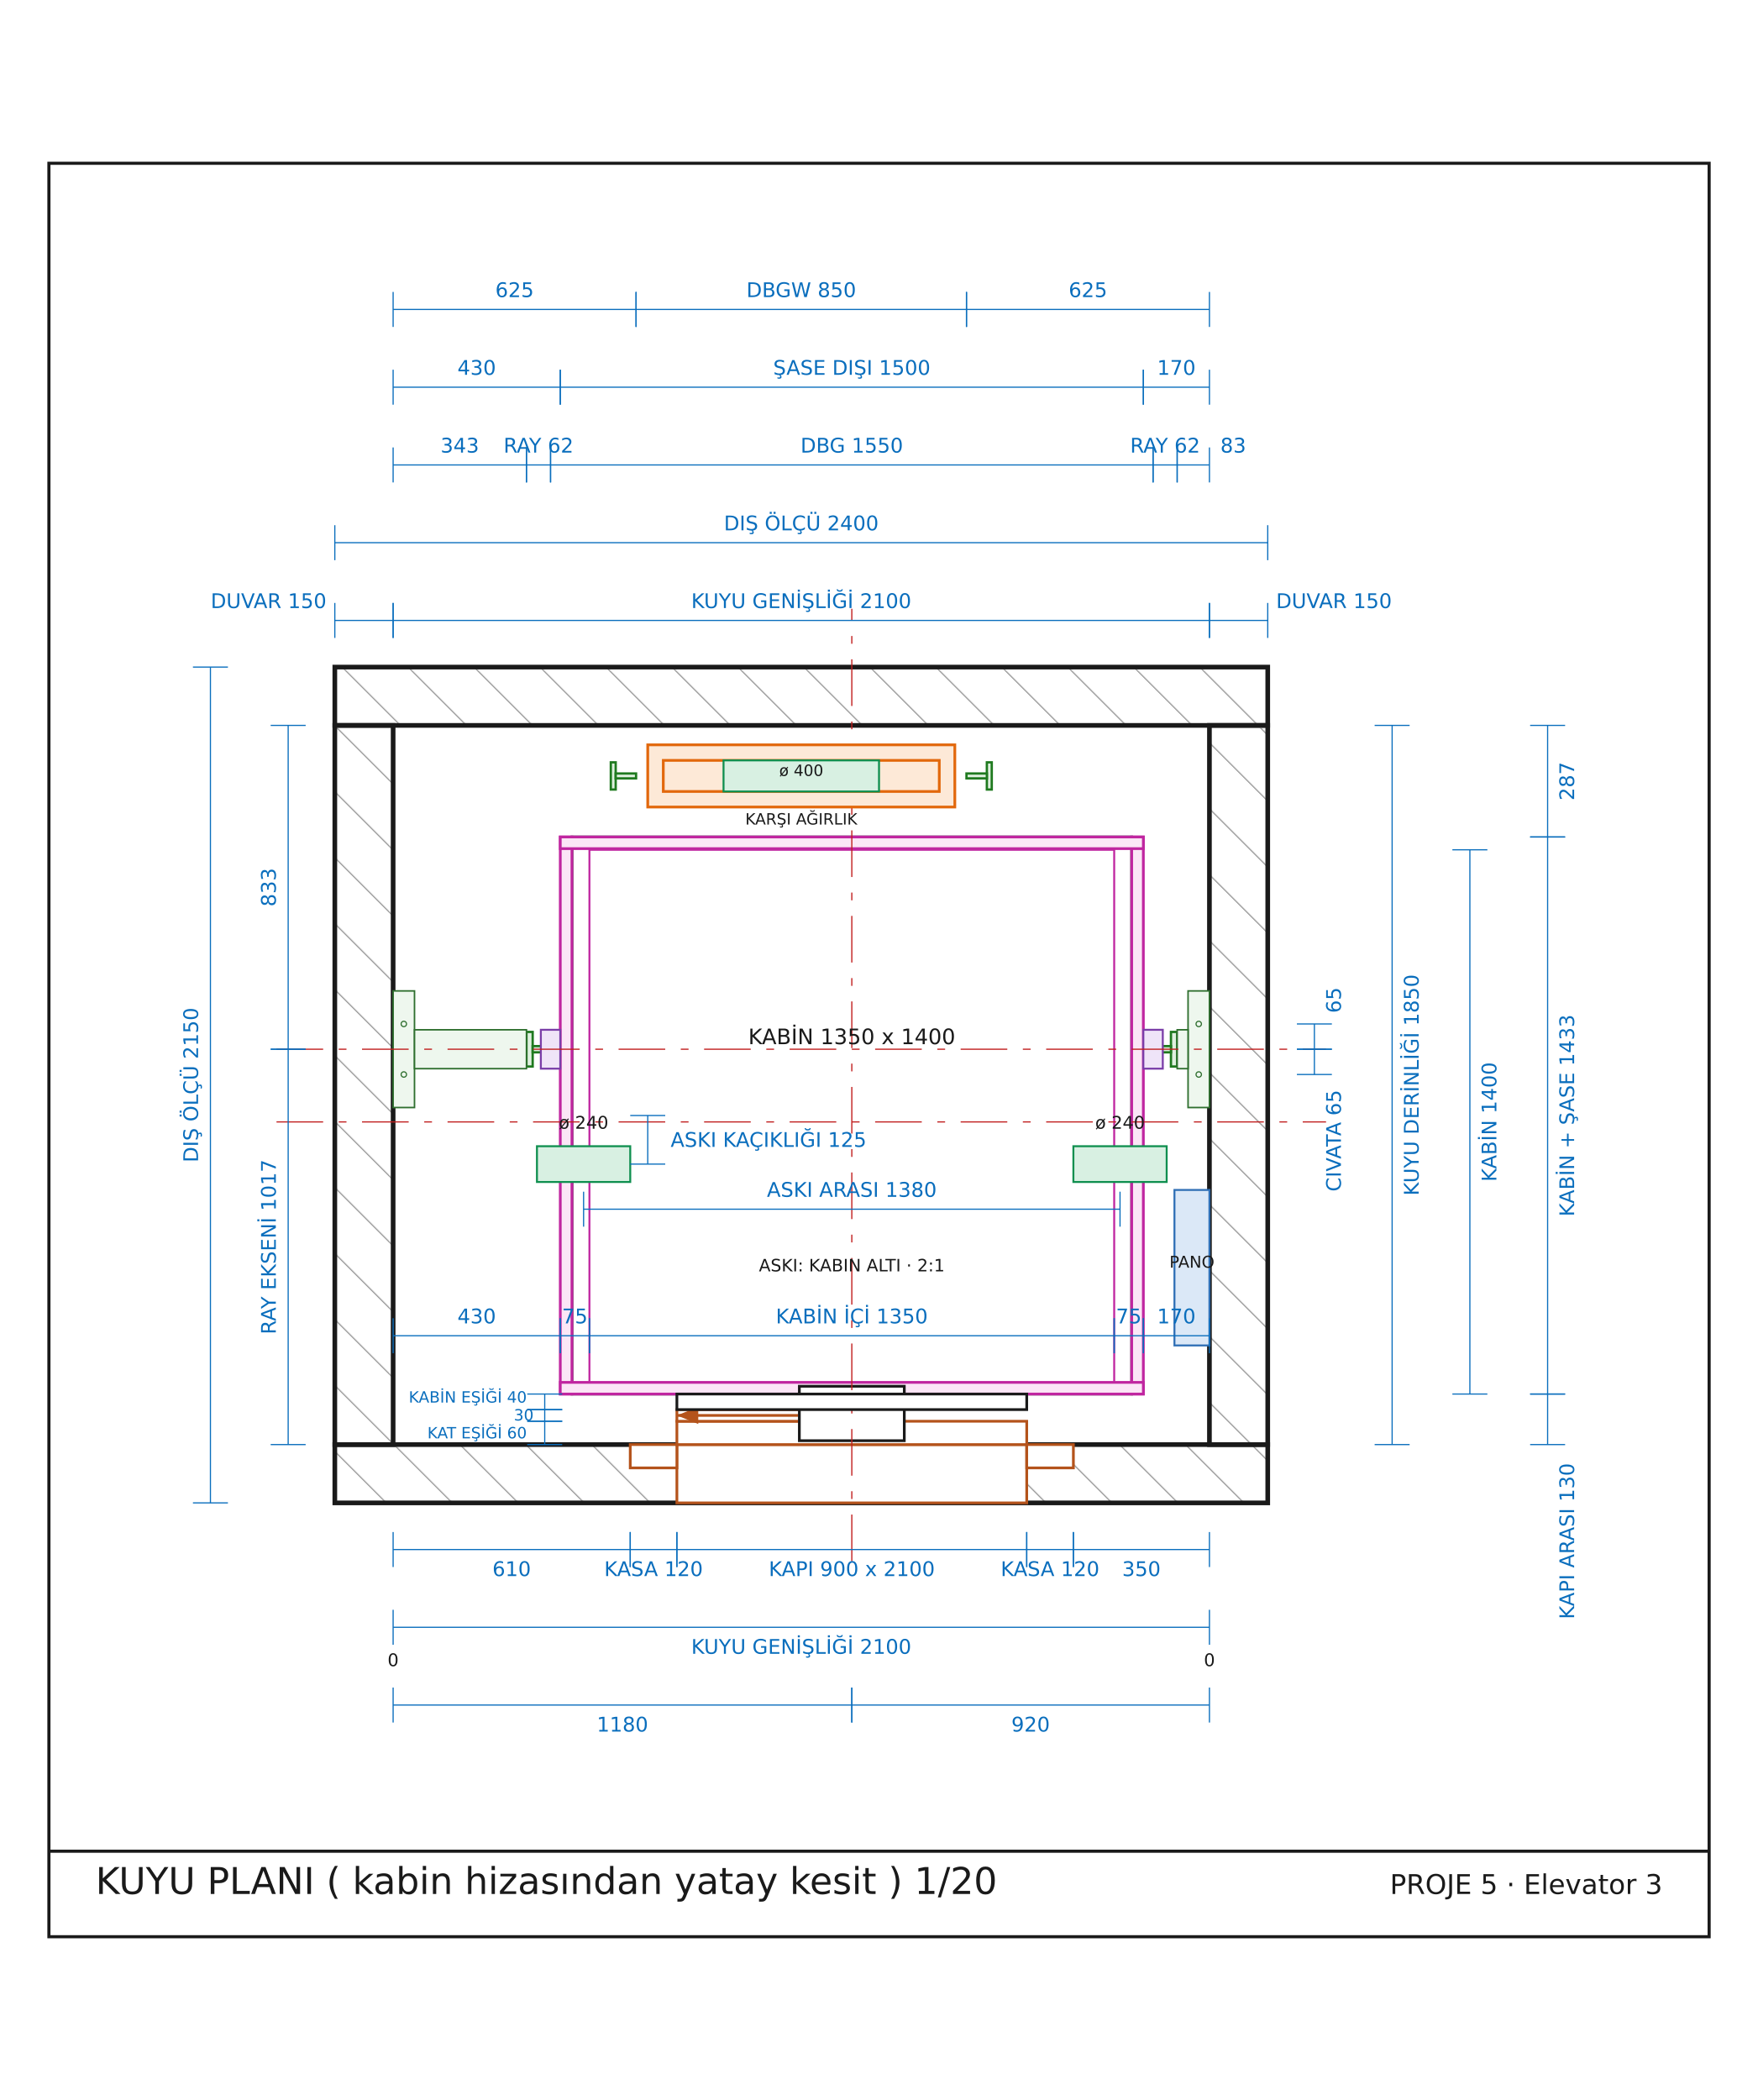
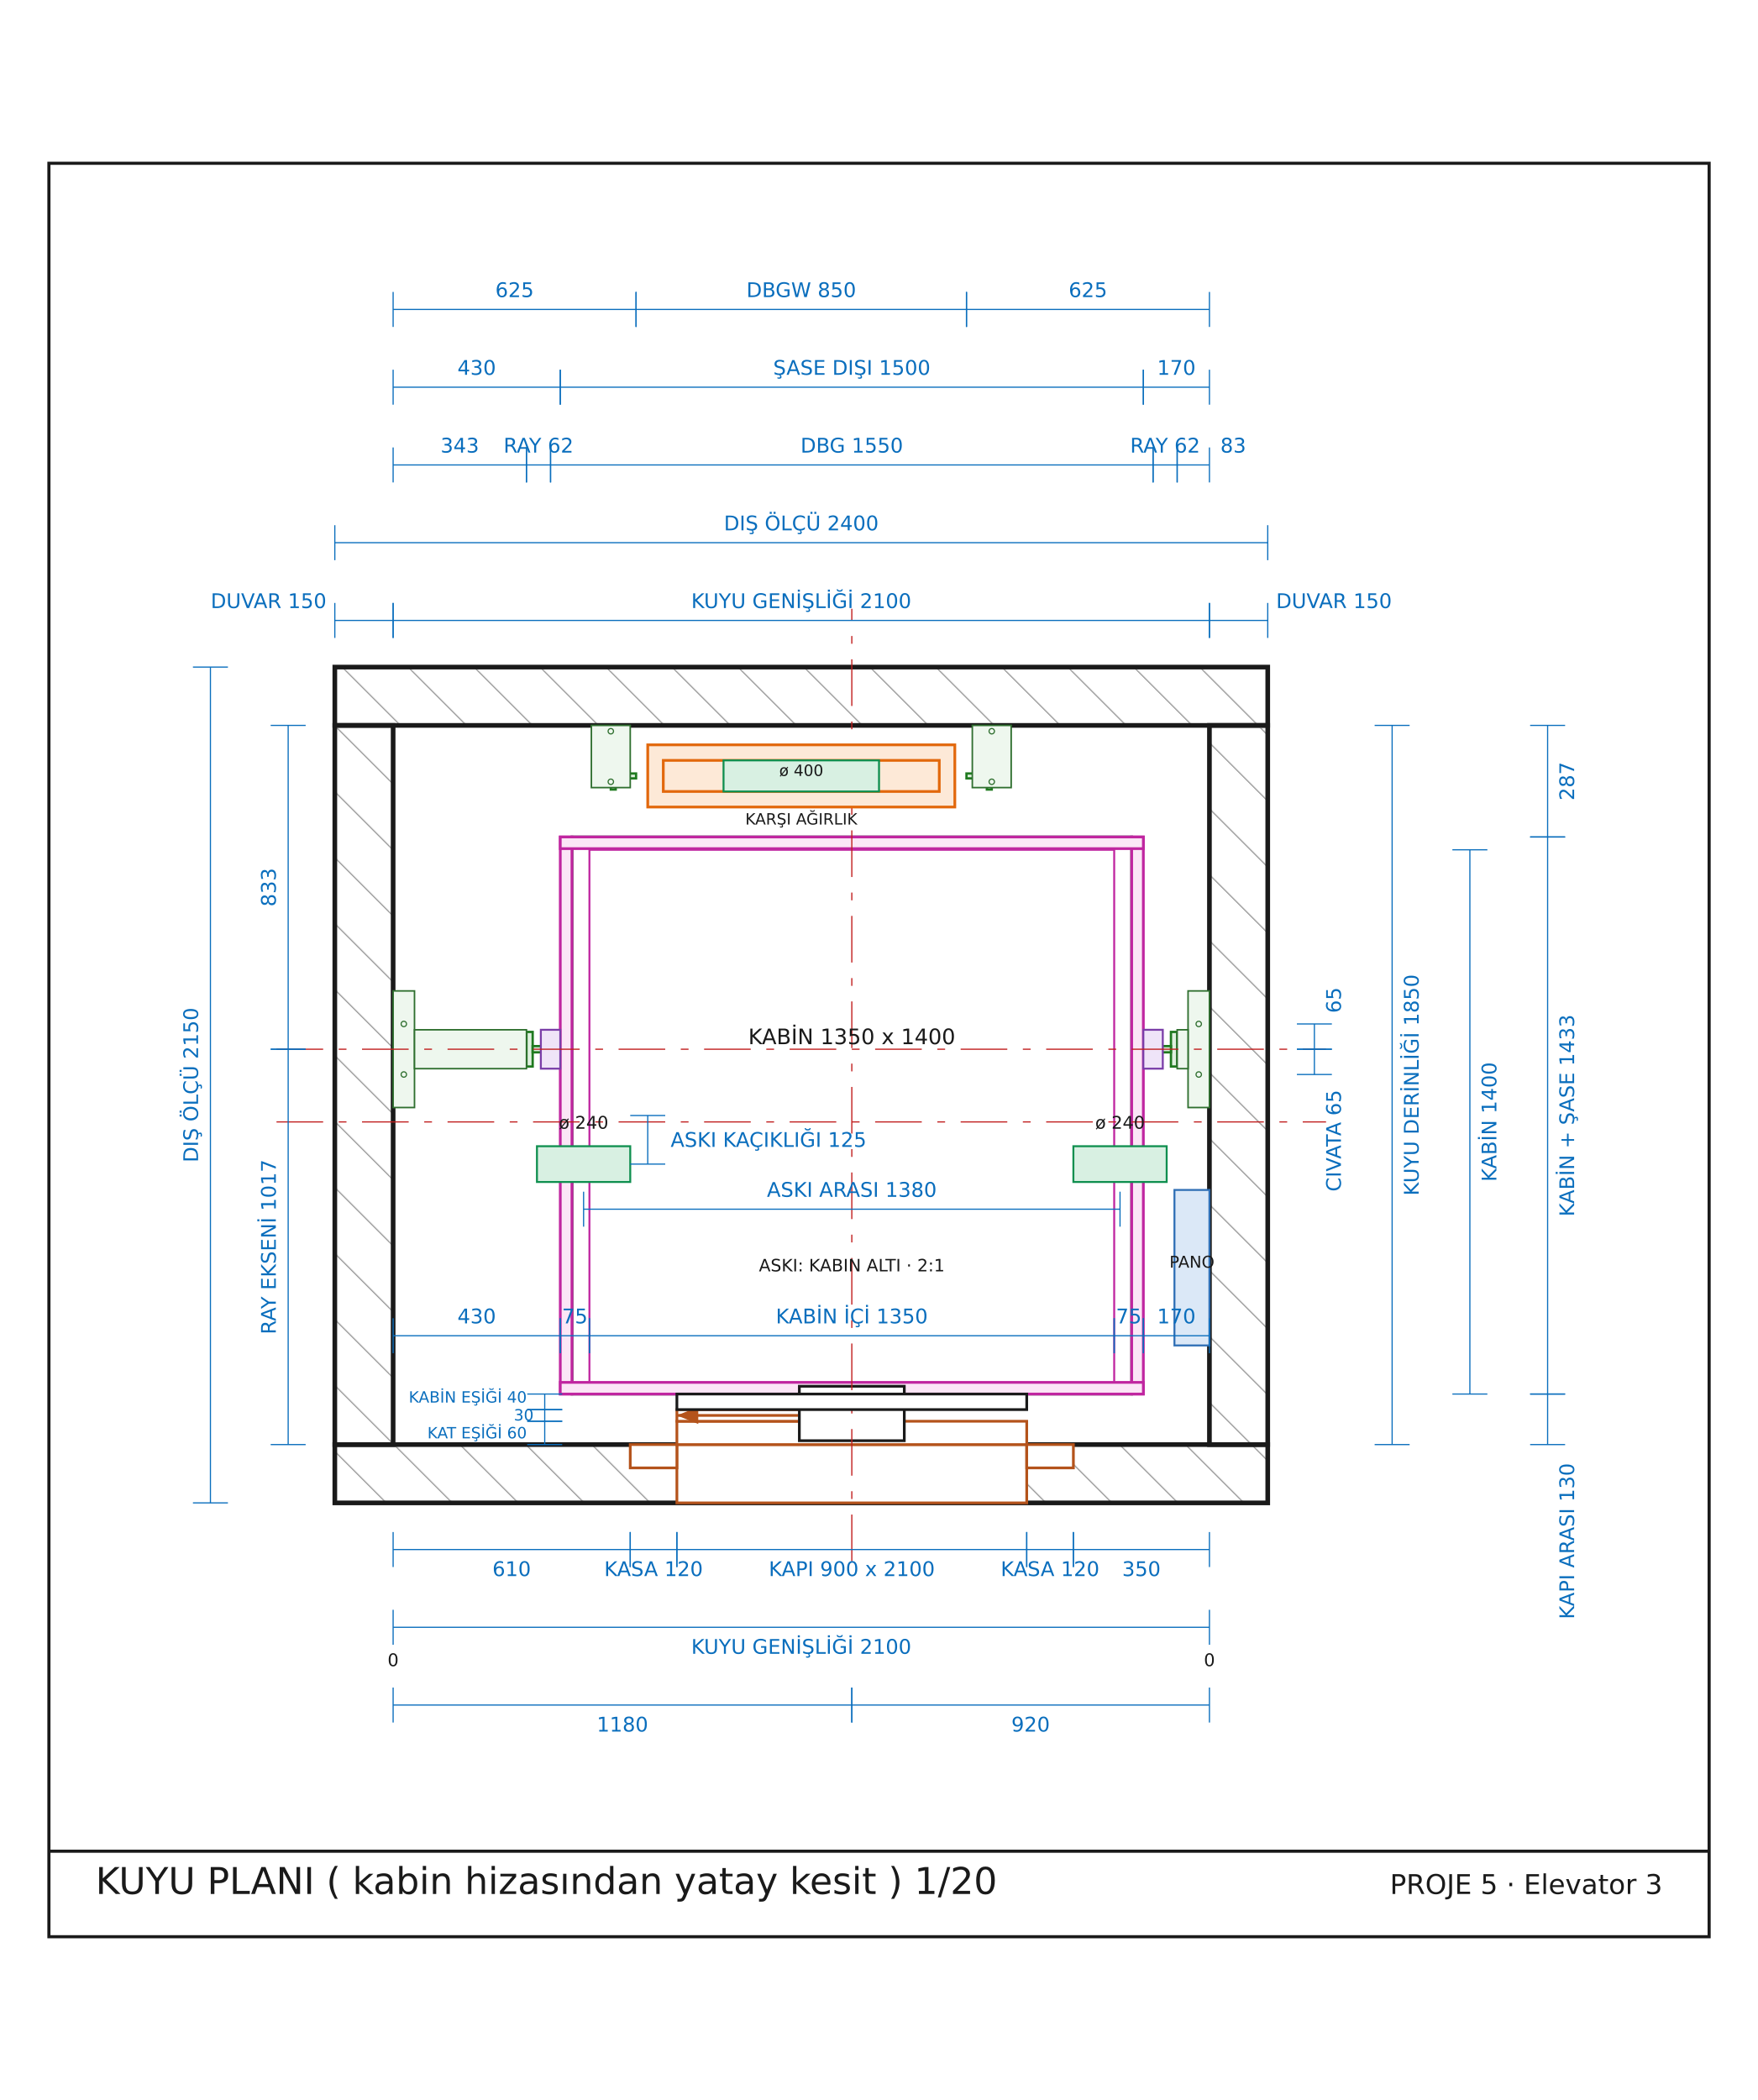
<svg xmlns="http://www.w3.org/2000/svg" viewBox="-1006 -3716 4511 5402" width="226mm" height="270mm">
  <defs>
    <pattern id="tarama" width="120" height="120" patternUnits="userSpaceOnUse" patternTransform="rotate(45)">
      <line x1="0" y1="0" x2="0" y2="120" stroke="#9a9a9a" stroke-width="6" />
    </pattern>
    <pattern id="tugla" width="240" height="120" patternUnits="userSpaceOnUse">
      <rect width="240" height="120" fill="#fdf3ee" />
      <path d="M0 0 H240 M0 60 H240 M120 0 V60 M0 60 V120 M240 60 V120" stroke="#c08a6a" stroke-width="5" fill="none" />
    </pattern>
  </defs>
  <rect x="-100000" y="-100000" width="200000" height="200000" fill="#ffffff" />
  <g transform="scale(1,-1)">
    <rect x="-150.0" y="-150.0" width="2400.0" height="150.0" fill="url(#tarama)" stroke="none" />
    <rect x="-150.0" y="-150.0" width="2400.0" height="150.0" fill="none" stroke="#1a1a1a" stroke-width="12" />
    <rect x="-150.0" y="1850.0" width="2400.0" height="150.0" fill="url(#tarama)" stroke="none" />
    <rect x="-150.0" y="1850.0" width="2400.0" height="150.0" fill="none" stroke="#1a1a1a" stroke-width="12" />
    <rect x="-150.0" y="0.0" width="150.0" height="1850.0" fill="url(#tarama)" stroke="none" />
    <rect x="-150.0" y="0.0" width="150.0" height="1850.0" fill="none" stroke="#1a1a1a" stroke-width="12" />
    <rect x="2100.0" y="0.0" width="150.0" height="1850.0" fill="url(#tarama)" stroke="none" />
    <rect x="2100.0" y="0.0" width="150.0" height="1850.0" fill="none" stroke="#1a1a1a" stroke-width="12" />
    <rect x="0.0" y="0.0" width="2100.0" height="1850.0" fill="none" stroke="#1a1a1a" stroke-width="6" />
    <rect x="730.0" y="-150.0" width="900.0" height="150.0" fill="#ffffff" stroke="#b4531b" stroke-width="7" />
    <rect x="610.0" y="-60.0" width="120.0" height="60.0" fill="#ffffff" stroke="#b4531b" stroke-width="7" />
    <rect x="1630.0" y="-60.0" width="120.0" height="60.0" fill="#ffffff" stroke="#b4531b" stroke-width="7" />
    <rect x="730.0" y="0.0" width="900.0" height="60.0" fill="#ffffff" stroke="#b4531b" stroke-width="7" />
    <rect x="730.0" y="60.0" width="450.0" height="30.0" fill="#ffffff" stroke="#b4531b" stroke-width="7" />
    <rect x="1180.0" y="110.0" width="450.0" height="30.0" fill="#ffffff" stroke="#b4531b" stroke-width="7" />
    <line x1="1045.0" y1="75.0" x2="730.0" y2="75.0" stroke="#b4531b" stroke-width="7" />
    <polygon points="730.0,75.0 785.0,53.0 785.0,97.0" fill="#b4531b" />
    <rect x="460.0" y="130.0" width="1440.0" height="1433.0" fill="#ffffff" stroke="#1a1a1a" stroke-width="7" />
    <rect x="505.0" y="130.0" width="1350.0" height="1400.0" fill="none" stroke="#c026a0" stroke-width="5" />
    <rect x="430.0" y="130.0" width="30.0" height="1433.0" fill="#fbe6f6" stroke="#c026a0" stroke-width="7" />
    <rect x="1900.0" y="130.0" width="30.0" height="1433.0" fill="#fbe6f6" stroke="#c026a0" stroke-width="7" />
    <rect x="430.0" y="130.0" width="1500.0" height="30.0" fill="#fbe6f6" stroke="#c026a0" stroke-width="7" />
    <rect x="430.0" y="1533.0" width="1500.0" height="30.0" fill="#fbe6f6" stroke="#c026a0" stroke-width="7" />
    <rect x="1045.0" y="10.0" width="270.0" height="140.0" fill="#ffffff" stroke="#1a1a1a" stroke-width="7" />
    <line x1="1180.0" y1="-300.0" x2="1180.0" y2="2150.0" stroke="#c01c1c" stroke-width="3" stroke-dasharray="120 40 20 40" />
    <line x1="-300.0" y1="830.0" x2="2400.0" y2="830.0" stroke="#c01c1c" stroke-width="3" stroke-dasharray="120 40 20 40" />
    <rect x="343.0" y="972.5" width="16.0" height="89.0" fill="#dff0df" stroke="#1f7a1f" stroke-width="6" />
    <rect x="359.0" y="1009.0" width="46.0" height="16.0" fill="#dff0df" stroke="#1f7a1f" stroke-width="6" />
    <rect x="0.0" y="867.0" width="55.0" height="300.0" fill="#eef7ee" stroke="#2f6f2f" stroke-width="4" />
    <circle cx="27.5" cy="952.0" r="7.0" fill="none" stroke="#2f6f2f" stroke-width="3" />
    <circle cx="27.5" cy="1082.0" r="7.0" fill="none" stroke="#2f6f2f" stroke-width="3" />
    <rect x="55.0" y="967.0" width="288.0" height="100.0" fill="#eef7ee" stroke="#2f6f2f" stroke-width="4" />
    <rect x="380.0" y="967.0" width="50.0" height="100.0" fill="#efe4f8" stroke="#7a3ea8" stroke-width="5" />
    <rect x="2001.0" y="972.5" width="16.0" height="89.0" fill="#dff0df" stroke="#1f7a1f" stroke-width="6" />
    <rect x="1955.0" y="1009.0" width="46.0" height="16.0" fill="#dff0df" stroke="#1f7a1f" stroke-width="6" />
    <rect x="2045.0" y="867.0" width="55.0" height="300.0" fill="#eef7ee" stroke="#2f6f2f" stroke-width="4" />
    <circle cx="2072.5" cy="952.0" r="7.0" fill="none" stroke="#2f6f2f" stroke-width="3" />
    <circle cx="2072.5" cy="1082.0" r="7.0" fill="none" stroke="#2f6f2f" stroke-width="3" />
    <rect x="2017.0" y="967.0" width="28.0" height="100.0" fill="#eef7ee" stroke="#2f6f2f" stroke-width="4" />
    <rect x="1930.0" y="967.0" width="50.0" height="100.0" fill="#efe4f8" stroke="#7a3ea8" stroke-width="5" />
    <line x1="-300.0" y1="1017.0" x2="2400.0" y2="1017.0" stroke="#c01c1c" stroke-width="3" stroke-dasharray="120 40 20 40" />
    <rect x="370.0" y="675.5" width="240.0" height="92.0" fill="#d8f0e2" stroke="#0f8f4f" stroke-width="5" />
    <g transform="translate(490.0,812.5) scale(1,-1) rotate(-0.0)">
      <text x="0" y="0" font-family="DejaVu Sans, Arial" font-size="45" fill="#1a1a1a" text-anchor="middle">ø 240</text>
    </g>
    <rect x="1750.0" y="675.5" width="240.0" height="92.0" fill="#d8f0e2" stroke="#0f8f4f" stroke-width="5" />
    <g transform="translate(1870.0,812.5) scale(1,-1) rotate(-0.0)">
      <text x="0" y="0" font-family="DejaVu Sans, Arial" font-size="45" fill="#1a1a1a" text-anchor="middle">ø 240</text>
    </g>
    <g transform="translate(1180.0,445.5) scale(1,-1) rotate(-0.0)">
      <text x="0" y="0" font-family="DejaVu Sans, Arial" font-size="44" fill="#1a1a1a" text-anchor="middle">ASKI:  KABIN ALTI  ·  2:1</text>
    </g>
    <rect x="655.0" y="1640.0" width="790.0" height="160.0" fill="#fde9d7" stroke="#e2680c" stroke-width="7" />
    <rect x="695.0" y="1680.0" width="710.0" height="80.0" fill="#fde9d7" stroke="#e2680c" stroke-width="7" />
    <rect x="1527.4" y="1685.0" width="12.6" height="70.0" fill="#dff0df" stroke="#1f7a1f" stroke-width="6" />
    <rect x="1475.0" y="1713.7" width="52.4" height="12.6" fill="#dff0df" stroke="#1f7a1f" stroke-width="6" />
+     <rect x="1490.0" y="1690.0" width="100.0" height="160.0" fill="#eef7ee" stroke="#2f6f2f" stroke-width="4" />
+     <circle cx="1540.0" cy="1705.0" r="7.0" fill="none" stroke="#2f6f2f" stroke-width="3" />
+     <circle cx="1540.0" cy="1835.0" r="7.0" fill="none" stroke="#2f6f2f" stroke-width="3" />
    <rect x="560.0" y="1685.0" width="12.6" height="70.0" fill="#dff0df" stroke="#1f7a1f" stroke-width="6" />
    <rect x="572.6" y="1713.7" width="52.4" height="12.6" fill="#dff0df" stroke="#1f7a1f" stroke-width="6" />
+     <rect x="510.0" y="1690.0" width="100.0" height="160.0" fill="#eef7ee" stroke="#2f6f2f" stroke-width="4" />
+     <circle cx="560.0" cy="1705.0" r="7.0" fill="none" stroke="#2f6f2f" stroke-width="3" />
+     <circle cx="560.0" cy="1835.0" r="7.0" fill="none" stroke="#2f6f2f" stroke-width="3" />
    <rect x="850.0" y="1680.0" width="400.0" height="80.0" fill="#d8f0e2" stroke="#0f8f4f" stroke-width="5" />
    <g transform="translate(1050.0,1720.0) scale(1,-1) rotate(-0.0)">
      <text x="0" y="0" font-family="DejaVu Sans, Arial" font-size="40" fill="#1a1a1a" text-anchor="middle">ø 400</text>
    </g>
    <rect x="2010.0" y="255.0" width="90.0" height="400.0" fill="#dbe8f7" stroke="#2f6fb5" stroke-width="5" />
    <g transform="translate(2055.0,455.0) scale(1,-1) rotate(-0.0)">
      <text x="0" y="0" font-family="DejaVu Sans, Arial" font-size="42" fill="#1a1a1a" text-anchor="middle">PANO</text>
    </g>
    <line x1="-150.0" y1="2120.0" x2="0.0" y2="2120.0" stroke="#0a6ebd" stroke-width="3" />
    <line x1="-150.0" y1="2075.0" x2="-150.0" y2="2165.0" stroke="#0a6ebd" stroke-width="3" />
    <line x1="0.0" y1="2075.0" x2="0.0" y2="2165.0" stroke="#0a6ebd" stroke-width="3" />
    <g transform="translate(-320.4,2151.8) scale(1,-1) rotate(-0.0)">
      <text x="0" y="0" font-family="DejaVu Sans, Arial" font-size="52.0" fill="#0a6ebd" text-anchor="middle">DUVAR 150</text>
    </g>
    <line x1="0.0" y1="2120.0" x2="2100.0" y2="2120.0" stroke="#0a6ebd" stroke-width="3" />
    <line x1="0.0" y1="2075.0" x2="0.0" y2="2165.0" stroke="#0a6ebd" stroke-width="3" />
    <line x1="2100.0" y1="2075.0" x2="2100.0" y2="2165.0" stroke="#0a6ebd" stroke-width="3" />
    <g transform="translate(1050.0,2151.8) scale(1,-1) rotate(-0.0)">
      <text x="0" y="0" font-family="DejaVu Sans, Arial" font-size="52.0" fill="#0a6ebd" text-anchor="middle">KUYU GENİŞLİĞİ 2100</text>
    </g>
    <line x1="2100.0" y1="2120.0" x2="2250.0" y2="2120.0" stroke="#0a6ebd" stroke-width="3" />
    <line x1="2100.0" y1="2075.0" x2="2100.0" y2="2165.0" stroke="#0a6ebd" stroke-width="3" />
    <line x1="2250.0" y1="2075.0" x2="2250.0" y2="2165.0" stroke="#0a6ebd" stroke-width="3" />
    <g transform="translate(2420.4,2151.8) scale(1,-1) rotate(-0.0)">
      <text x="0" y="0" font-family="DejaVu Sans, Arial" font-size="52.0" fill="#0a6ebd" text-anchor="middle">DUVAR 150</text>
    </g>
    <line x1="-150.0" y1="2320.0" x2="2250.0" y2="2320.0" stroke="#0a6ebd" stroke-width="3" />
    <line x1="-150.0" y1="2275.0" x2="-150.0" y2="2365.0" stroke="#0a6ebd" stroke-width="3" />
    <line x1="2250.0" y1="2275.0" x2="2250.0" y2="2365.0" stroke="#0a6ebd" stroke-width="3" />
    <g transform="translate(1050.0,2351.8) scale(1,-1) rotate(-0.0)">
      <text x="0" y="0" font-family="DejaVu Sans, Arial" font-size="52.0" fill="#0a6ebd" text-anchor="middle">DIŞ ÖLÇÜ 2400</text>
    </g>
    <line x1="0.0" y1="2520.0" x2="343.0" y2="2520.0" stroke="#0a6ebd" stroke-width="3" />
    <line x1="0.0" y1="2475.0" x2="0.0" y2="2565.0" stroke="#0a6ebd" stroke-width="3" />
    <line x1="343.0" y1="2475.0" x2="343.0" y2="2565.0" stroke="#0a6ebd" stroke-width="3" />
    <g transform="translate(171.5,2551.8) scale(1,-1) rotate(-0.0)">
      <text x="0" y="0" font-family="DejaVu Sans, Arial" font-size="52.0" fill="#0a6ebd" text-anchor="middle">343</text>
    </g>
    <line x1="343.0" y1="2520.0" x2="405.0" y2="2520.0" stroke="#0a6ebd" stroke-width="3" />
    <line x1="343.0" y1="2475.0" x2="343.0" y2="2565.0" stroke="#0a6ebd" stroke-width="3" />
    <line x1="405.0" y1="2475.0" x2="405.0" y2="2565.0" stroke="#0a6ebd" stroke-width="3" />
    <g transform="translate(374.0,2551.8) scale(1,-1) rotate(-0.0)">
      <text x="0" y="0" font-family="DejaVu Sans, Arial" font-size="52.0" fill="#0a6ebd" text-anchor="middle">RAY 62</text>
    </g>
    <line x1="405.0" y1="2520.0" x2="1955.0" y2="2520.0" stroke="#0a6ebd" stroke-width="3" />
    <line x1="405.0" y1="2475.0" x2="405.0" y2="2565.0" stroke="#0a6ebd" stroke-width="3" />
    <line x1="1955.0" y1="2475.0" x2="1955.0" y2="2565.0" stroke="#0a6ebd" stroke-width="3" />
    <g transform="translate(1180.0,2551.8) scale(1,-1) rotate(-0.0)">
      <text x="0" y="0" font-family="DejaVu Sans, Arial" font-size="52.0" fill="#0a6ebd" text-anchor="middle">DBG 1550</text>
    </g>
    <line x1="1955.0" y1="2520.0" x2="2017.0" y2="2520.0" stroke="#0a6ebd" stroke-width="3" />
    <line x1="1955.0" y1="2475.0" x2="1955.0" y2="2565.0" stroke="#0a6ebd" stroke-width="3" />
    <line x1="2017.0" y1="2475.0" x2="2017.0" y2="2565.0" stroke="#0a6ebd" stroke-width="3" />
    <g transform="translate(1986.0,2551.8) scale(1,-1) rotate(-0.0)">
      <text x="0" y="0" font-family="DejaVu Sans, Arial" font-size="52.0" fill="#0a6ebd" text-anchor="middle">RAY 62</text>
    </g>
    <line x1="2017.0" y1="2520.0" x2="2100.0" y2="2520.0" stroke="#0a6ebd" stroke-width="3" />
    <line x1="2017.0" y1="2475.0" x2="2017.0" y2="2565.0" stroke="#0a6ebd" stroke-width="3" />
    <line x1="2100.0" y1="2475.0" x2="2100.0" y2="2565.0" stroke="#0a6ebd" stroke-width="3" />
    <g transform="translate(2161.2,2551.8) scale(1,-1) rotate(-0.0)">
      <text x="0" y="0" font-family="DejaVu Sans, Arial" font-size="52.0" fill="#0a6ebd" text-anchor="middle">83</text>
    </g>
    <line x1="0.0" y1="2720.0" x2="430.0" y2="2720.0" stroke="#0a6ebd" stroke-width="3" />
    <line x1="0.0" y1="2675.0" x2="0.0" y2="2765.0" stroke="#0a6ebd" stroke-width="3" />
    <line x1="430.0" y1="2675.0" x2="430.0" y2="2765.0" stroke="#0a6ebd" stroke-width="3" />
    <g transform="translate(215.0,2751.8) scale(1,-1) rotate(-0.0)">
      <text x="0" y="0" font-family="DejaVu Sans, Arial" font-size="52.0" fill="#0a6ebd" text-anchor="middle">430</text>
    </g>
    <line x1="430.0" y1="2720.0" x2="1930.0" y2="2720.0" stroke="#0a6ebd" stroke-width="3" />
    <line x1="430.0" y1="2675.0" x2="430.0" y2="2765.0" stroke="#0a6ebd" stroke-width="3" />
    <line x1="1930.0" y1="2675.0" x2="1930.0" y2="2765.0" stroke="#0a6ebd" stroke-width="3" />
    <g transform="translate(1180.0,2751.8) scale(1,-1) rotate(-0.0)">
      <text x="0" y="0" font-family="DejaVu Sans, Arial" font-size="52.0" fill="#0a6ebd" text-anchor="middle">ŞASE DIŞI 1500</text>
    </g>
    <line x1="1930.0" y1="2720.0" x2="2100.0" y2="2720.0" stroke="#0a6ebd" stroke-width="3" />
    <line x1="1930.0" y1="2675.0" x2="1930.0" y2="2765.0" stroke="#0a6ebd" stroke-width="3" />
    <line x1="2100.0" y1="2675.0" x2="2100.0" y2="2765.0" stroke="#0a6ebd" stroke-width="3" />
    <g transform="translate(2015.0,2751.8) scale(1,-1) rotate(-0.0)">
      <text x="0" y="0" font-family="DejaVu Sans, Arial" font-size="52.0" fill="#0a6ebd" text-anchor="middle">170</text>
    </g>
    <line x1="0.0" y1="2920.0" x2="625.0" y2="2920.0" stroke="#0a6ebd" stroke-width="3" />
    <line x1="0.0" y1="2875.0" x2="0.0" y2="2965.0" stroke="#0a6ebd" stroke-width="3" />
    <line x1="625.0" y1="2875.0" x2="625.0" y2="2965.0" stroke="#0a6ebd" stroke-width="3" />
    <g transform="translate(312.5,2951.8) scale(1,-1) rotate(-0.0)">
      <text x="0" y="0" font-family="DejaVu Sans, Arial" font-size="52.0" fill="#0a6ebd" text-anchor="middle">625</text>
    </g>
    <line x1="625.0" y1="2920.0" x2="1475.0" y2="2920.0" stroke="#0a6ebd" stroke-width="3" />
    <line x1="625.0" y1="2875.0" x2="625.0" y2="2965.0" stroke="#0a6ebd" stroke-width="3" />
    <line x1="1475.0" y1="2875.0" x2="1475.0" y2="2965.0" stroke="#0a6ebd" stroke-width="3" />
    <g transform="translate(1050.0,2951.8) scale(1,-1) rotate(-0.0)">
      <text x="0" y="0" font-family="DejaVu Sans, Arial" font-size="52.0" fill="#0a6ebd" text-anchor="middle">DBGW 850</text>
    </g>
    <line x1="1475.0" y1="2920.0" x2="2100.0" y2="2920.0" stroke="#0a6ebd" stroke-width="3" />
    <line x1="1475.0" y1="2875.0" x2="1475.0" y2="2965.0" stroke="#0a6ebd" stroke-width="3" />
    <line x1="2100.0" y1="2875.0" x2="2100.0" y2="2965.0" stroke="#0a6ebd" stroke-width="3" />
    <g transform="translate(1787.5,2951.8) scale(1,-1) rotate(-0.0)">
      <text x="0" y="0" font-family="DejaVu Sans, Arial" font-size="52.0" fill="#0a6ebd" text-anchor="middle">625</text>
    </g>
    <line x1="0.0" y1="-270.0" x2="610.0" y2="-270.0" stroke="#0a6ebd" stroke-width="3" />
    <line x1="0.0" y1="-315.0" x2="0.0" y2="-225.0" stroke="#0a6ebd" stroke-width="3" />
    <line x1="610.0" y1="-315.0" x2="610.0" y2="-225.0" stroke="#0a6ebd" stroke-width="3" />
    <g transform="translate(305.0,-338.2) scale(1,-1) rotate(-0.0)">
      <text x="0" y="0" font-family="DejaVu Sans, Arial" font-size="52.0" fill="#0a6ebd" text-anchor="middle">610</text>
    </g>
    <line x1="610.0" y1="-270.0" x2="730.0" y2="-270.0" stroke="#0a6ebd" stroke-width="3" />
    <line x1="610.0" y1="-315.0" x2="610.0" y2="-225.0" stroke="#0a6ebd" stroke-width="3" />
    <line x1="730.0" y1="-315.0" x2="730.0" y2="-225.0" stroke="#0a6ebd" stroke-width="3" />
    <g transform="translate(670.0,-338.2) scale(1,-1) rotate(-0.0)">
      <text x="0" y="0" font-family="DejaVu Sans, Arial" font-size="52.0" fill="#0a6ebd" text-anchor="middle">KASA 120</text>
    </g>
    <line x1="730.0" y1="-270.0" x2="1630.0" y2="-270.0" stroke="#0a6ebd" stroke-width="3" />
    <line x1="730.0" y1="-315.0" x2="730.0" y2="-225.0" stroke="#0a6ebd" stroke-width="3" />
    <line x1="1630.0" y1="-315.0" x2="1630.0" y2="-225.0" stroke="#0a6ebd" stroke-width="3" />
    <g transform="translate(1180.0,-338.2) scale(1,-1) rotate(-0.0)">
      <text x="0" y="0" font-family="DejaVu Sans, Arial" font-size="52.0" fill="#0a6ebd" text-anchor="middle">KAPI 900 x 2100</text>
    </g>
    <line x1="1630.0" y1="-270.0" x2="1750.0" y2="-270.0" stroke="#0a6ebd" stroke-width="3" />
    <line x1="1630.0" y1="-315.0" x2="1630.0" y2="-225.0" stroke="#0a6ebd" stroke-width="3" />
    <line x1="1750.0" y1="-315.0" x2="1750.0" y2="-225.0" stroke="#0a6ebd" stroke-width="3" />
    <g transform="translate(1690.0,-338.2) scale(1,-1) rotate(-0.0)">
      <text x="0" y="0" font-family="DejaVu Sans, Arial" font-size="52.0" fill="#0a6ebd" text-anchor="middle">KASA 120</text>
    </g>
    <line x1="1750.0" y1="-270.0" x2="2100.0" y2="-270.0" stroke="#0a6ebd" stroke-width="3" />
    <line x1="1750.0" y1="-315.0" x2="1750.0" y2="-225.0" stroke="#0a6ebd" stroke-width="3" />
    <line x1="2100.0" y1="-315.0" x2="2100.0" y2="-225.0" stroke="#0a6ebd" stroke-width="3" />
    <g transform="translate(1925.0,-338.2) scale(1,-1) rotate(-0.0)">
      <text x="0" y="0" font-family="DejaVu Sans, Arial" font-size="52.0" fill="#0a6ebd" text-anchor="middle">350</text>
    </g>
    <line x1="0.0" y1="-470.0" x2="2100.0" y2="-470.0" stroke="#0a6ebd" stroke-width="3" />
    <line x1="0.0" y1="-515.0" x2="0.0" y2="-425.0" stroke="#0a6ebd" stroke-width="3" />
    <line x1="2100.0" y1="-515.0" x2="2100.0" y2="-425.0" stroke="#0a6ebd" stroke-width="3" />
    <g transform="translate(1050.0,-538.2) scale(1,-1) rotate(-0.0)">
      <text x="0" y="0" font-family="DejaVu Sans, Arial" font-size="52.0" fill="#0a6ebd" text-anchor="middle">KUYU GENİŞLİĞİ 2100</text>
    </g>
    <line x1="0.0" y1="-670.0" x2="1180.0" y2="-670.0" stroke="#0a6ebd" stroke-width="3" />
    <line x1="0.0" y1="-715.0" x2="0.0" y2="-625.0" stroke="#0a6ebd" stroke-width="3" />
    <line x1="1180.0" y1="-715.0" x2="1180.0" y2="-625.0" stroke="#0a6ebd" stroke-width="3" />
    <g transform="translate(590.0,-738.2) scale(1,-1) rotate(-0.0)">
      <text x="0" y="0" font-family="DejaVu Sans, Arial" font-size="52.0" fill="#0a6ebd" text-anchor="middle">1180</text>
    </g>
    <line x1="1180.0" y1="-670.0" x2="2100.0" y2="-670.0" stroke="#0a6ebd" stroke-width="3" />
    <line x1="1180.0" y1="-715.0" x2="1180.0" y2="-625.0" stroke="#0a6ebd" stroke-width="3" />
    <line x1="2100.0" y1="-715.0" x2="2100.0" y2="-625.0" stroke="#0a6ebd" stroke-width="3" />
    <g transform="translate(1640.0,-738.2) scale(1,-1) rotate(-0.0)">
      <text x="0" y="0" font-family="DejaVu Sans, Arial" font-size="52.0" fill="#0a6ebd" text-anchor="middle">920</text>
    </g>
    <line x1="-270.0" y1="0.0" x2="-270.0" y2="1017.0" stroke="#0a6ebd" stroke-width="3" />
    <line x1="-315.0" y1="0.0" x2="-225.0" y2="0.0" stroke="#0a6ebd" stroke-width="3" />
    <line x1="-315.0" y1="1017.0" x2="-225.0" y2="1017.0" stroke="#0a6ebd" stroke-width="3" />
    <g transform="translate(-301.8,508.5) scale(1,-1) rotate(-90.0)">
      <text x="0" y="0" font-family="DejaVu Sans, Arial" font-size="52.0" fill="#0a6ebd" text-anchor="middle">RAY EKSENİ 1017</text>
    </g>
    <line x1="-270.0" y1="1017.0" x2="-270.0" y2="1850.0" stroke="#0a6ebd" stroke-width="3" />
    <line x1="-315.0" y1="1017.0" x2="-225.0" y2="1017.0" stroke="#0a6ebd" stroke-width="3" />
    <line x1="-315.0" y1="1850.0" x2="-225.0" y2="1850.0" stroke="#0a6ebd" stroke-width="3" />
    <g transform="translate(-301.8,1433.5) scale(1,-1) rotate(-90.0)">
      <text x="0" y="0" font-family="DejaVu Sans, Arial" font-size="52.0" fill="#0a6ebd" text-anchor="middle">833</text>
    </g>
    <line x1="-470.0" y1="-150.0" x2="-470.0" y2="2000.0" stroke="#0a6ebd" stroke-width="3" />
    <line x1="-515.0" y1="-150.0" x2="-425.0" y2="-150.0" stroke="#0a6ebd" stroke-width="3" />
    <line x1="-515.0" y1="2000.0" x2="-425.0" y2="2000.0" stroke="#0a6ebd" stroke-width="3" />
    <g transform="translate(-501.8,925.0) scale(1,-1) rotate(-90.0)">
      <text x="0" y="0" font-family="DejaVu Sans, Arial" font-size="52.0" fill="#0a6ebd" text-anchor="middle">DIŞ ÖLÇÜ 2150</text>
    </g>
    <line x1="2370.0" y1="952.0" x2="2370.0" y2="1017.0" stroke="#0a6ebd" stroke-width="3" />
    <line x1="2325.0" y1="952.0" x2="2415.0" y2="952.0" stroke="#0a6ebd" stroke-width="3" />
    <line x1="2325.0" y1="1017.0" x2="2415.0" y2="1017.0" stroke="#0a6ebd" stroke-width="3" />
    <g transform="translate(2438.2,781.6) scale(1,-1) rotate(-90.0)">
      <text x="0" y="0" font-family="DejaVu Sans, Arial" font-size="52.0" fill="#0a6ebd" text-anchor="middle">CIVATA 65</text>
    </g>
    <line x1="2370.0" y1="1017.0" x2="2370.0" y2="1082.0" stroke="#0a6ebd" stroke-width="3" />
    <line x1="2325.0" y1="1017.0" x2="2415.0" y2="1017.0" stroke="#0a6ebd" stroke-width="3" />
    <line x1="2325.0" y1="1082.0" x2="2415.0" y2="1082.0" stroke="#0a6ebd" stroke-width="3" />
    <g transform="translate(2438.2,1143.2) scale(1,-1) rotate(-90.0)">
      <text x="0" y="0" font-family="DejaVu Sans, Arial" font-size="52.0" fill="#0a6ebd" text-anchor="middle">65</text>
    </g>
    <line x1="2570.0" y1="0.0" x2="2570.0" y2="1850.0" stroke="#0a6ebd" stroke-width="3" />
    <line x1="2525.0" y1="0.0" x2="2615.0" y2="0.0" stroke="#0a6ebd" stroke-width="3" />
    <line x1="2525.0" y1="1850.0" x2="2615.0" y2="1850.0" stroke="#0a6ebd" stroke-width="3" />
    <g transform="translate(2638.2,925.0) scale(1,-1) rotate(-90.0)">
      <text x="0" y="0" font-family="DejaVu Sans, Arial" font-size="52.0" fill="#0a6ebd" text-anchor="middle">KUYU DERİNLİĞİ 1850</text>
    </g>
    <line x1="2770.0" y1="130.0" x2="2770.0" y2="1530.0" stroke="#0a6ebd" stroke-width="3" />
    <line x1="2725.0" y1="130.0" x2="2815.0" y2="130.0" stroke="#0a6ebd" stroke-width="3" />
    <line x1="2725.0" y1="1530.0" x2="2815.0" y2="1530.0" stroke="#0a6ebd" stroke-width="3" />
    <g transform="translate(2838.2,830.0) scale(1,-1) rotate(-90.0)">
      <text x="0" y="0" font-family="DejaVu Sans, Arial" font-size="52.0" fill="#0a6ebd" text-anchor="middle">KABİN 1400</text>
    </g>
    <line x1="2970.0" y1="0.0" x2="2970.0" y2="130.0" stroke="#0a6ebd" stroke-width="3" />
    <line x1="2925.0" y1="0.0" x2="3015.0" y2="0.0" stroke="#0a6ebd" stroke-width="3" />
    <line x1="2925.0" y1="130.0" x2="3015.0" y2="130.0" stroke="#0a6ebd" stroke-width="3" />
    <g transform="translate(3038.2,-248.4) scale(1,-1) rotate(-90.0)">
      <text x="0" y="0" font-family="DejaVu Sans, Arial" font-size="52.0" fill="#0a6ebd" text-anchor="middle">KAPI ARASI 130</text>
    </g>
    <line x1="2970.0" y1="130.0" x2="2970.0" y2="1563.0" stroke="#0a6ebd" stroke-width="3" />
    <line x1="2925.0" y1="130.0" x2="3015.0" y2="130.0" stroke="#0a6ebd" stroke-width="3" />
    <line x1="2925.0" y1="1563.0" x2="3015.0" y2="1563.0" stroke="#0a6ebd" stroke-width="3" />
    <g transform="translate(3038.2,846.5) scale(1,-1) rotate(-90.0)">
      <text x="0" y="0" font-family="DejaVu Sans, Arial" font-size="52.0" fill="#0a6ebd" text-anchor="middle">KABİN + ŞASE 1433</text>
    </g>
    <line x1="2970.0" y1="1563.0" x2="2970.0" y2="1850.0" stroke="#0a6ebd" stroke-width="3" />
    <line x1="2925.0" y1="1563.0" x2="3015.0" y2="1563.0" stroke="#0a6ebd" stroke-width="3" />
    <line x1="2925.0" y1="1850.0" x2="3015.0" y2="1850.0" stroke="#0a6ebd" stroke-width="3" />
    <g transform="translate(3038.2,1706.5) scale(1,-1) rotate(-90.0)">
      <text x="0" y="0" font-family="DejaVu Sans, Arial" font-size="52.0" fill="#0a6ebd" text-anchor="middle">287</text>
    </g>
    <line x1="0.0" y1="280.0" x2="430.0" y2="280.0" stroke="#0a6ebd" stroke-width="3" />
    <line x1="0.0" y1="235.0" x2="0.0" y2="325.0" stroke="#0a6ebd" stroke-width="3" />
    <line x1="430.0" y1="235.0" x2="430.0" y2="325.0" stroke="#0a6ebd" stroke-width="3" />
    <g transform="translate(215.0,311.8) scale(1,-1) rotate(-0.0)">
      <text x="0" y="0" font-family="DejaVu Sans, Arial" font-size="52.0" fill="#0a6ebd" text-anchor="middle">430</text>
    </g>
    <line x1="430.0" y1="280.0" x2="505.0" y2="280.0" stroke="#0a6ebd" stroke-width="3" />
    <line x1="430.0" y1="235.0" x2="430.0" y2="325.0" stroke="#0a6ebd" stroke-width="3" />
    <line x1="505.0" y1="235.0" x2="505.0" y2="325.0" stroke="#0a6ebd" stroke-width="3" />
    <g transform="translate(467.5,311.8) scale(1,-1) rotate(-0.0)">
      <text x="0" y="0" font-family="DejaVu Sans, Arial" font-size="52.0" fill="#0a6ebd" text-anchor="middle">75</text>
    </g>
    <line x1="505.0" y1="280.0" x2="1855.0" y2="280.0" stroke="#0a6ebd" stroke-width="3" />
    <line x1="505.0" y1="235.0" x2="505.0" y2="325.0" stroke="#0a6ebd" stroke-width="3" />
    <line x1="1855.0" y1="235.0" x2="1855.0" y2="325.0" stroke="#0a6ebd" stroke-width="3" />
    <g transform="translate(1180.0,311.8) scale(1,-1) rotate(-0.0)">
      <text x="0" y="0" font-family="DejaVu Sans, Arial" font-size="52.0" fill="#0a6ebd" text-anchor="middle">KABİN İÇİ 1350</text>
    </g>
    <line x1="1855.0" y1="280.0" x2="1930.0" y2="280.0" stroke="#0a6ebd" stroke-width="3" />
    <line x1="1855.0" y1="235.0" x2="1855.0" y2="325.0" stroke="#0a6ebd" stroke-width="3" />
    <line x1="1930.0" y1="235.0" x2="1930.0" y2="325.0" stroke="#0a6ebd" stroke-width="3" />
    <g transform="translate(1892.5,311.8) scale(1,-1) rotate(-0.0)">
      <text x="0" y="0" font-family="DejaVu Sans, Arial" font-size="52.0" fill="#0a6ebd" text-anchor="middle">75</text>
    </g>
    <line x1="1930.0" y1="280.0" x2="2100.0" y2="280.0" stroke="#0a6ebd" stroke-width="3" />
    <line x1="1930.0" y1="235.0" x2="1930.0" y2="325.0" stroke="#0a6ebd" stroke-width="3" />
    <line x1="2100.0" y1="235.0" x2="2100.0" y2="325.0" stroke="#0a6ebd" stroke-width="3" />
    <g transform="translate(2015.0,311.8) scale(1,-1) rotate(-0.0)">
      <text x="0" y="0" font-family="DejaVu Sans, Arial" font-size="52.0" fill="#0a6ebd" text-anchor="middle">170</text>
    </g>
    <line x1="390.0" y1="0.0" x2="390.0" y2="60.0" stroke="#0a6ebd" stroke-width="3" />
    <line x1="345.0" y1="0.0" x2="435.0" y2="0.0" stroke="#0a6ebd" stroke-width="3" />
    <line x1="345.0" y1="60.0" x2="435.0" y2="60.0" stroke="#0a6ebd" stroke-width="3" />
    <g transform="translate(216.0,16.0) scale(1,-1) rotate(-0.0)">
      <text x="0" y="0" font-family="DejaVu Sans, Arial" font-size="40.0" fill="#0a6ebd" text-anchor="middle">KAT EŞİĞİ 60</text>
    </g>
    <line x1="390.0" y1="60.0" x2="390.0" y2="90.0" stroke="#0a6ebd" stroke-width="3" />
    <line x1="345.0" y1="60.0" x2="435.0" y2="60.0" stroke="#0a6ebd" stroke-width="3" />
    <line x1="345.0" y1="90.0" x2="435.0" y2="90.0" stroke="#0a6ebd" stroke-width="3" />
    <g transform="translate(336.0,62.0) scale(1,-1) rotate(-0.0)">
      <text x="0" y="0" font-family="DejaVu Sans, Arial" font-size="40.0" fill="#0a6ebd" text-anchor="middle">30</text>
    </g>
    <line x1="390.0" y1="90.0" x2="390.0" y2="130.0" stroke="#0a6ebd" stroke-width="3" />
    <line x1="345.0" y1="90.0" x2="435.0" y2="90.0" stroke="#0a6ebd" stroke-width="3" />
    <line x1="345.0" y1="130.0" x2="435.0" y2="130.0" stroke="#0a6ebd" stroke-width="3" />
    <g transform="translate(192.0,108.0) scale(1,-1) rotate(-0.0)">
      <text x="0" y="0" font-family="DejaVu Sans, Arial" font-size="40.0" fill="#0a6ebd" text-anchor="middle">KABİN EŞİĞİ 40</text>
    </g>
    <line x1="490.0" y1="605.5" x2="1870.0" y2="605.5" stroke="#0a6ebd" stroke-width="3" />
    <line x1="490.0" y1="560.5" x2="490.0" y2="650.5" stroke="#0a6ebd" stroke-width="3" />
    <line x1="1870.0" y1="560.5" x2="1870.0" y2="650.5" stroke="#0a6ebd" stroke-width="3" />
    <g transform="translate(1180.0,637.3) scale(1,-1) rotate(-0.0)">
      <text x="0" y="0" font-family="DejaVu Sans, Arial" font-size="52.0" fill="#0a6ebd" text-anchor="middle">ASKI ARASI 1380</text>
    </g>
    <line x1="655.0" y1="721.5" x2="655.0" y2="846.5" stroke="#0a6ebd" stroke-width="3" />
    <line x1="610.0" y1="721.5" x2="700.0" y2="721.5" stroke="#0a6ebd" stroke-width="3" />
    <line x1="610.0" y1="846.5" x2="700.0" y2="846.5" stroke="#0a6ebd" stroke-width="3" />
    <g transform="translate(965.8,765.8) scale(1,-1) rotate(-0.0)">
      <text x="0" y="0" font-family="DejaVu Sans, Arial" font-size="52.0" fill="#0a6ebd" text-anchor="middle">ASKI KAÇIKLIĞI 125</text>
    </g>
    <rect x="730.0" y="90.0" width="900.0" height="40.0" fill="#ffffff" stroke="#1a1a1a" stroke-width="7" />
    <g transform="translate(1180.0,1030.0) scale(1,-1) rotate(-0.0)">
      <text x="0" y="0" font-family="DejaVu Sans, Arial" font-size="55" fill="#1a1a1a" text-anchor="middle">KABİN  1350 x 1400</text>
    </g>
    <g transform="translate(0.0,-570.0) scale(1,-1) rotate(-0.0)">
      <text x="0" y="0" font-family="DejaVu Sans, Arial" font-size="45" fill="#1a1a1a" text-anchor="middle">0</text>
    </g>
    <g transform="translate(2100.0,-570.0) scale(1,-1) rotate(-0.0)">
      <text x="0" y="0" font-family="DejaVu Sans, Arial" font-size="45" fill="#1a1a1a" text-anchor="middle">0</text>
    </g>
    <g transform="translate(1050.0,1595.0) scale(1,-1) rotate(-0.0)">
      <text x="0" y="0" font-family="DejaVu Sans, Arial" font-size="40" fill="#1a1a1a" text-anchor="middle">KARŞI AĞIRLIK</text>
    </g>
    <rect x="-885.5" y="-1266.0" width="4271.0" height="4562.0" fill="none" stroke="#1a1a1a" stroke-width="8" />
    <line x1="-885.5" y1="-1046.0" x2="3385.5" y2="-1046.0" stroke="#1a1a1a" stroke-width="8" />
    <g transform="translate(-765.5,-1156.0) scale(1,-1) rotate(-0.0)">
      <text x="0" y="0" font-family="DejaVu Sans, Arial" font-size="95" fill="#1a1a1a" text-anchor="start">KUYU PLANI  ( kabin hizasından yatay kesit )   1/20</text>
    </g>
    <g transform="translate(3265.5,-1156.0) scale(1,-1) rotate(-0.0)">
      <text x="0" y="0" font-family="DejaVu Sans, Arial" font-size="70" fill="#1a1a1a" text-anchor="end">PROJE 5  ·  Elevator 3</text>
    </g>
  </g>
</svg>
